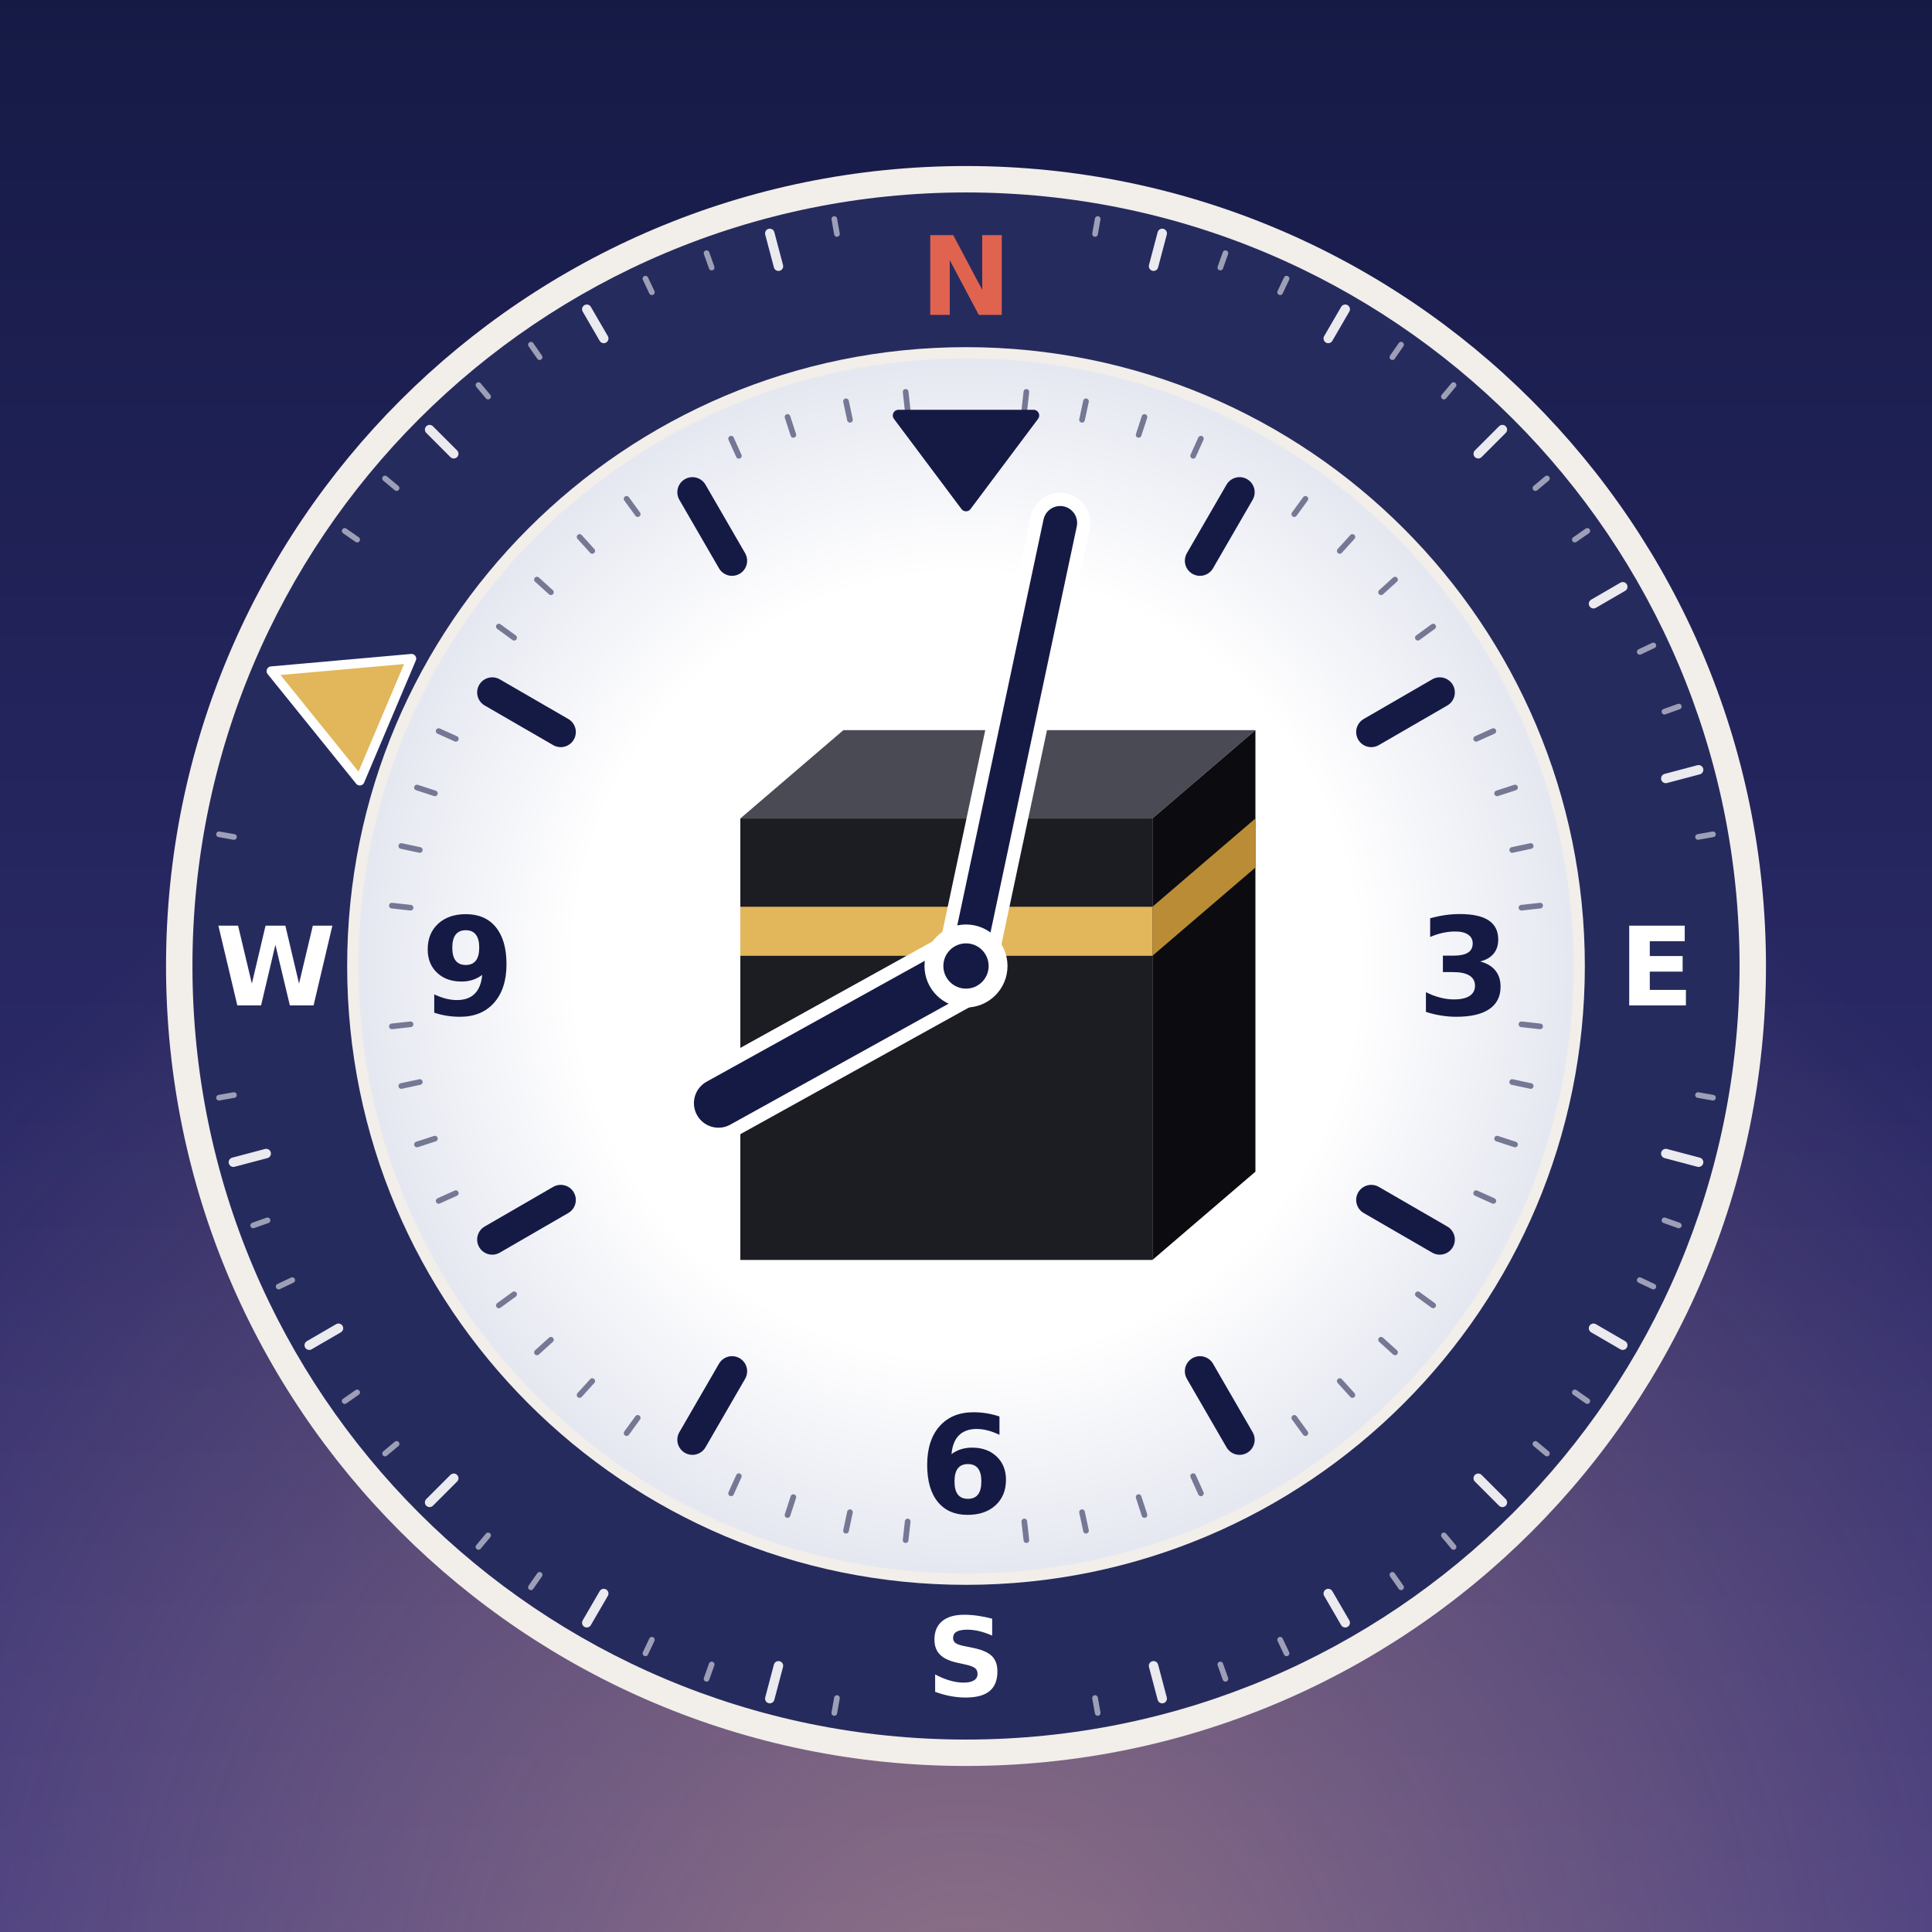
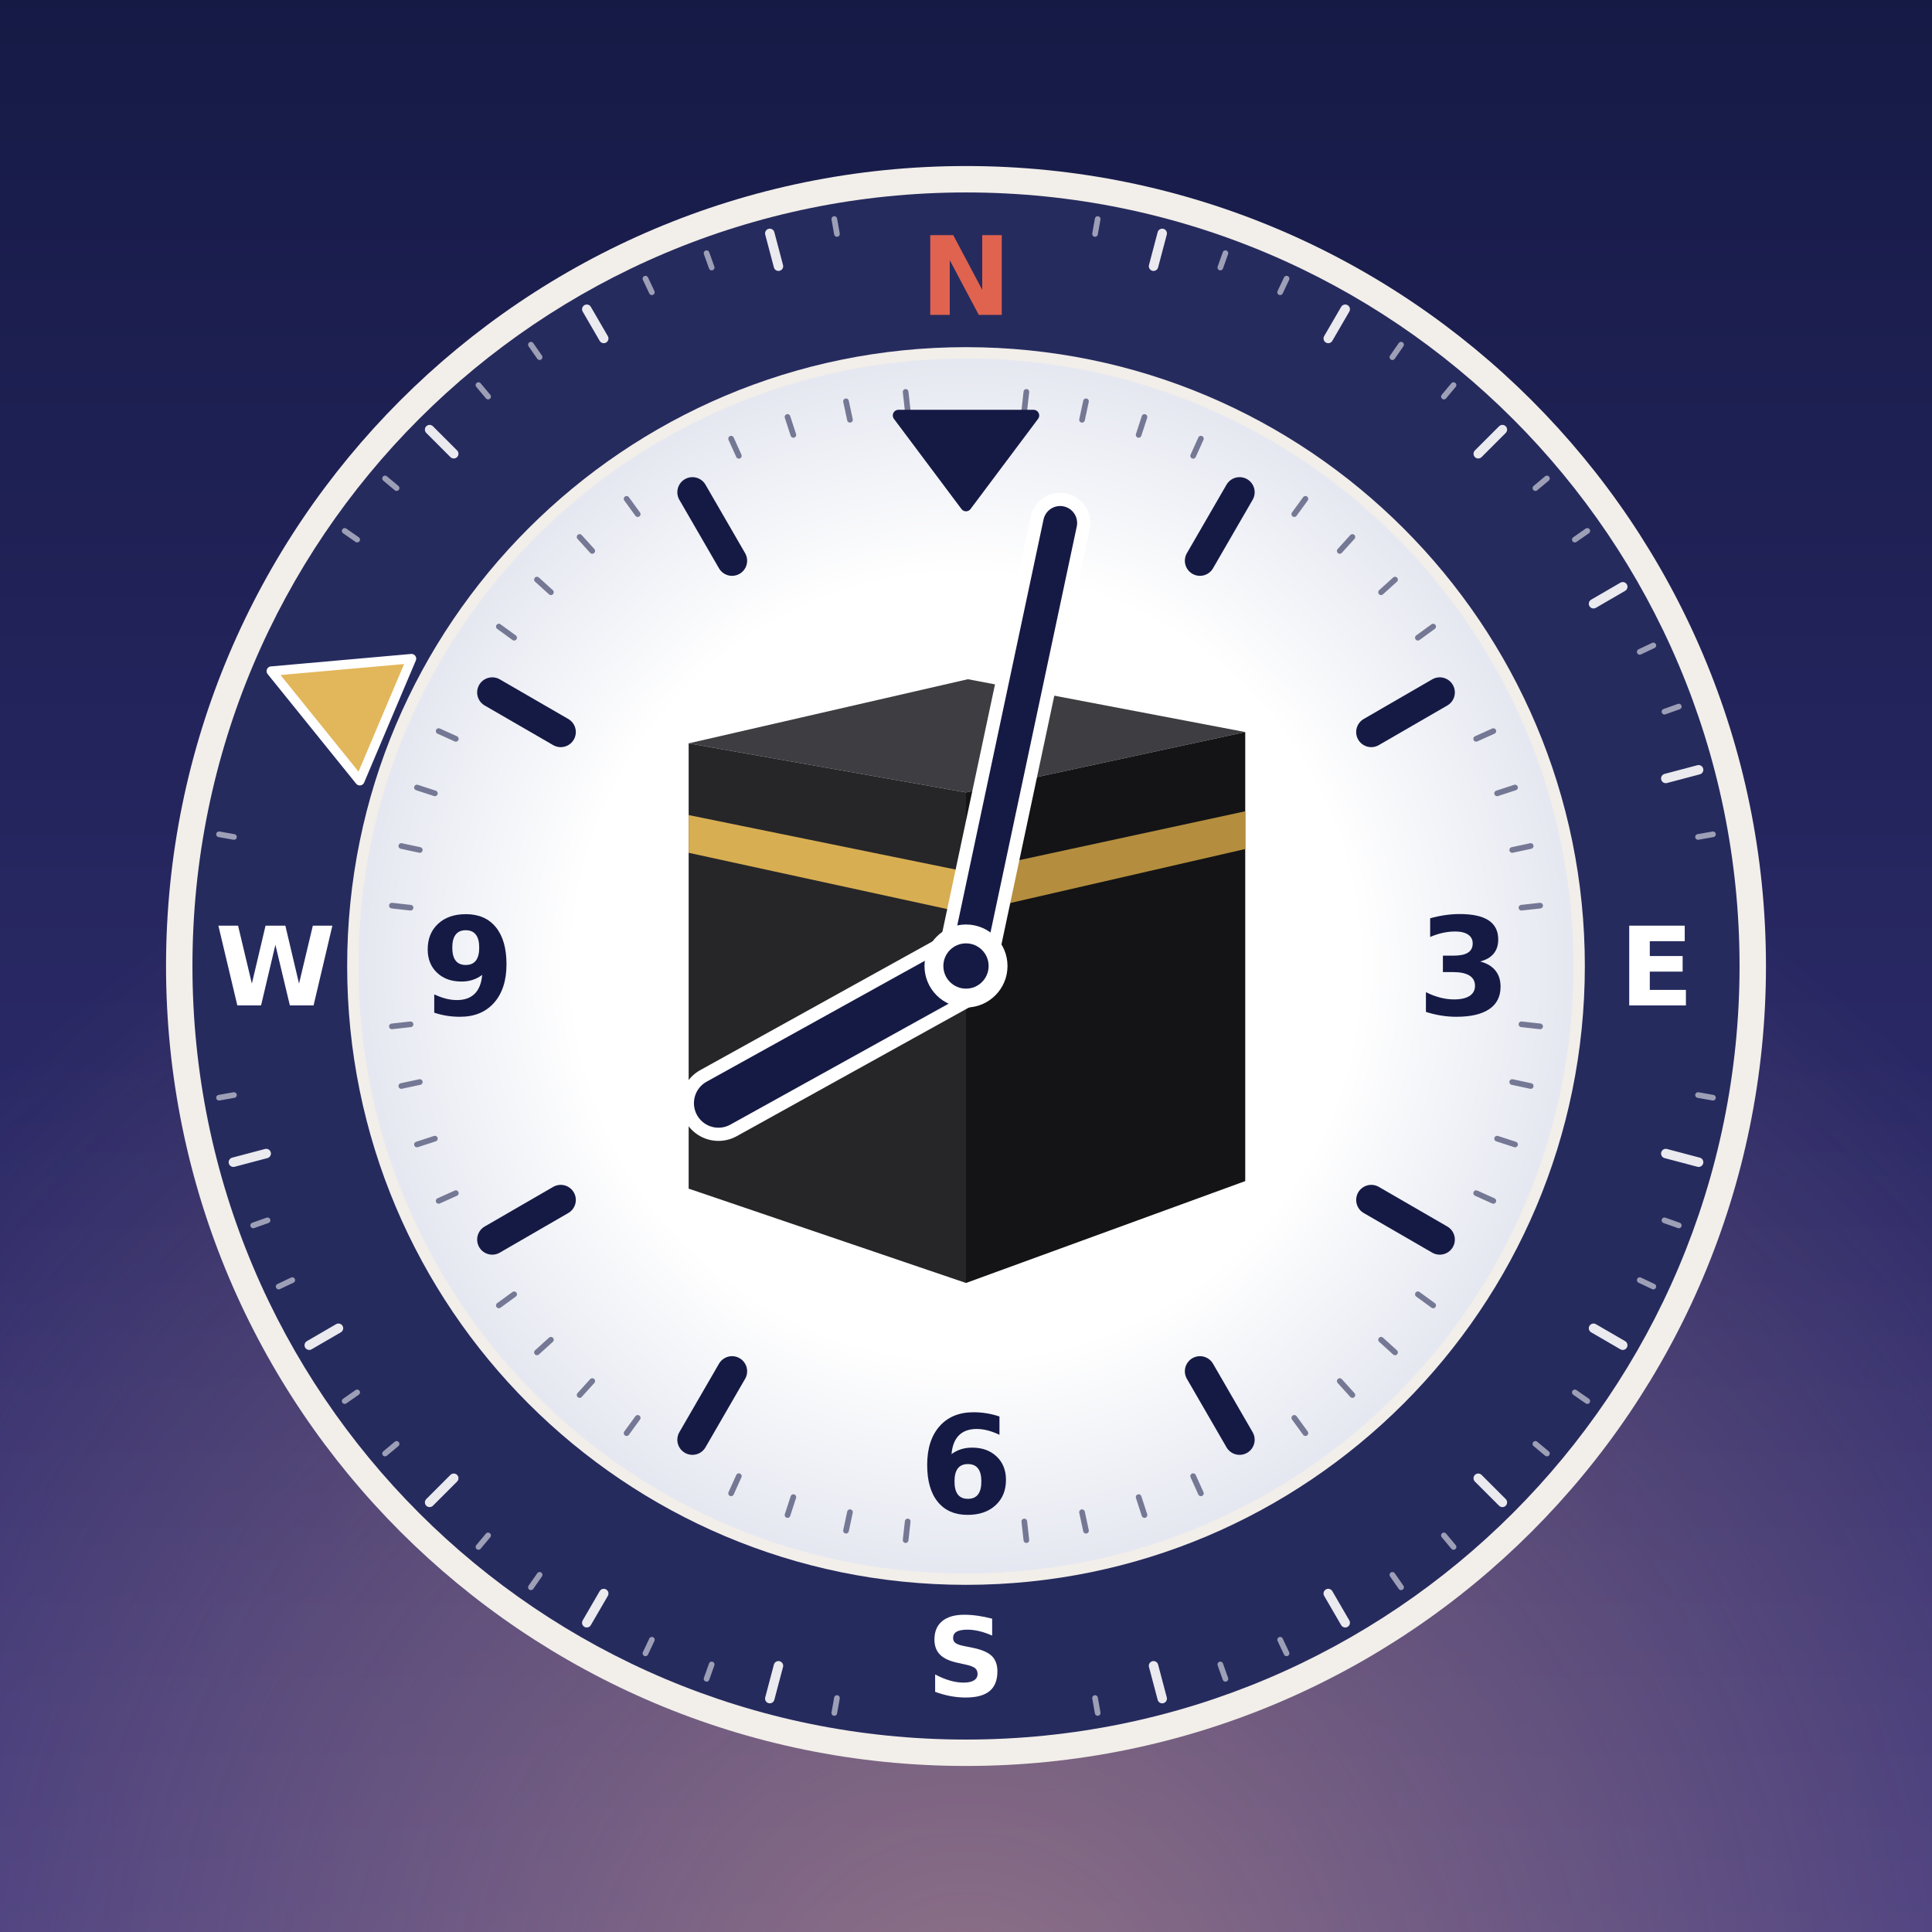
<svg xmlns="http://www.w3.org/2000/svg" width="1024" height="1024" viewBox="0 0 1024 1024">
  <defs>
    <linearGradient id="n" x1="0" y1="0" x2="0" y2="1">
      <stop offset="0" stop-color="#151A45" />
      <stop offset="1" stop-color="#3A3480" />
    </linearGradient>
    <radialGradient id="g" cx="0.5" cy="1.05" r="0.7">
      <stop offset="0" stop-color="#F7BD8F" stop-opacity="0.45" />
      <stop offset="1" stop-color="#F7BD8F" stop-opacity="0" />
    </radialGradient>
    <radialGradient id="face" cx="0.5" cy="0.5" r="0.5">
      <stop offset="0.65" stop-color="#FFFFFF" />
      <stop offset="1" stop-color="#E6E8F1" />
    </radialGradient>
  </defs>
  <rect width="1024" height="1024" fill="url(#n)" />
  <rect width="1024" height="1024" fill="url(#g)" />
  <circle cx="512" cy="512" r="424" fill="#F2EEE9" />
  <circle cx="512" cy="512" r="410" fill="#262B5E" />
  <text x="512.0" y="166.9" text-anchor="middle" font-family="DejaVu Sans, Helvetica, Arial" font-weight="bold" font-size="58" fill="#E0634F">N</text>
  <text x="878.0" y="532.9" text-anchor="middle" font-family="DejaVu Sans, Helvetica, Arial" font-weight="bold" font-size="58" fill="#FFFFFF">E</text>
  <text x="512.0" y="898.9" text-anchor="middle" font-family="DejaVu Sans, Helvetica, Arial" font-weight="bold" font-size="58" fill="#FFFFFF">S</text>
  <text x="146.0" y="532.9" text-anchor="middle" font-family="DejaVu Sans, Helvetica, Arial" font-weight="bold" font-size="58" fill="#FFFFFF">W</text>
  <line x1="580.4" y1="124.0" x2="581.8" y2="116.1" stroke="#FFFFFF" stroke-opacity="0.55" stroke-width="3" stroke-linecap="round" />
  <line x1="611.4" y1="141.1" x2="616.0" y2="123.7" stroke="#FFFFFF" stroke-opacity="0.9" stroke-width="5" stroke-linecap="round" />
  <line x1="646.8" y1="141.8" x2="649.5" y2="134.2" stroke="#FFFFFF" stroke-opacity="0.55" stroke-width="3" stroke-linecap="round" />
  <line x1="678.5" y1="154.9" x2="681.9" y2="147.7" stroke="#FFFFFF" stroke-opacity="0.55" stroke-width="3" stroke-linecap="round" />
  <line x1="704.0" y1="179.4" x2="713.0" y2="163.9" stroke="#FFFFFF" stroke-opacity="0.9" stroke-width="5" stroke-linecap="round" />
  <line x1="738.0" y1="189.3" x2="742.6" y2="182.7" stroke="#FFFFFF" stroke-opacity="0.55" stroke-width="3" stroke-linecap="round" />
  <line x1="765.3" y1="210.2" x2="770.4" y2="204.1" stroke="#FFFFFF" stroke-opacity="0.55" stroke-width="3" stroke-linecap="round" />
  <line x1="783.5" y1="240.5" x2="796.3" y2="227.7" stroke="#FFFFFF" stroke-opacity="0.9" stroke-width="5" stroke-linecap="round" />
  <line x1="813.8" y1="258.7" x2="819.9" y2="253.6" stroke="#FFFFFF" stroke-opacity="0.55" stroke-width="3" stroke-linecap="round" />
  <line x1="834.7" y1="286.0" x2="841.3" y2="281.4" stroke="#FFFFFF" stroke-opacity="0.55" stroke-width="3" stroke-linecap="round" />
  <line x1="844.6" y1="320.0" x2="860.1" y2="311.0" stroke="#FFFFFF" stroke-opacity="0.9" stroke-width="5" stroke-linecap="round" />
  <line x1="869.1" y1="345.5" x2="876.3" y2="342.1" stroke="#FFFFFF" stroke-opacity="0.55" stroke-width="3" stroke-linecap="round" />
  <line x1="882.2" y1="377.2" x2="889.8" y2="374.5" stroke="#FFFFFF" stroke-opacity="0.55" stroke-width="3" stroke-linecap="round" />
  <line x1="882.9" y1="412.6" x2="900.3" y2="408.0" stroke="#FFFFFF" stroke-opacity="0.9" stroke-width="5" stroke-linecap="round" />
  <line x1="900.0" y1="443.6" x2="907.9" y2="442.2" stroke="#FFFFFF" stroke-opacity="0.55" stroke-width="3" stroke-linecap="round" />
  <line x1="900.0" y1="580.4" x2="907.9" y2="581.8" stroke="#FFFFFF" stroke-opacity="0.55" stroke-width="3" stroke-linecap="round" />
  <line x1="882.9" y1="611.4" x2="900.3" y2="616.0" stroke="#FFFFFF" stroke-opacity="0.9" stroke-width="5" stroke-linecap="round" />
  <line x1="882.2" y1="646.8" x2="889.8" y2="649.5" stroke="#FFFFFF" stroke-opacity="0.55" stroke-width="3" stroke-linecap="round" />
  <line x1="869.1" y1="678.5" x2="876.3" y2="681.9" stroke="#FFFFFF" stroke-opacity="0.55" stroke-width="3" stroke-linecap="round" />
  <line x1="844.6" y1="704.0" x2="860.1" y2="713.0" stroke="#FFFFFF" stroke-opacity="0.9" stroke-width="5" stroke-linecap="round" />
  <line x1="834.7" y1="738.0" x2="841.3" y2="742.6" stroke="#FFFFFF" stroke-opacity="0.55" stroke-width="3" stroke-linecap="round" />
  <line x1="813.8" y1="765.3" x2="819.9" y2="770.4" stroke="#FFFFFF" stroke-opacity="0.55" stroke-width="3" stroke-linecap="round" />
  <line x1="783.5" y1="783.5" x2="796.3" y2="796.3" stroke="#FFFFFF" stroke-opacity="0.9" stroke-width="5" stroke-linecap="round" />
  <line x1="765.3" y1="813.8" x2="770.4" y2="819.9" stroke="#FFFFFF" stroke-opacity="0.55" stroke-width="3" stroke-linecap="round" />
  <line x1="738.0" y1="834.7" x2="742.6" y2="841.3" stroke="#FFFFFF" stroke-opacity="0.55" stroke-width="3" stroke-linecap="round" />
  <line x1="704.0" y1="844.6" x2="713.0" y2="860.1" stroke="#FFFFFF" stroke-opacity="0.9" stroke-width="5" stroke-linecap="round" />
  <line x1="678.5" y1="869.1" x2="681.9" y2="876.3" stroke="#FFFFFF" stroke-opacity="0.55" stroke-width="3" stroke-linecap="round" />
  <line x1="646.8" y1="882.2" x2="649.5" y2="889.8" stroke="#FFFFFF" stroke-opacity="0.55" stroke-width="3" stroke-linecap="round" />
  <line x1="611.4" y1="882.9" x2="616.0" y2="900.3" stroke="#FFFFFF" stroke-opacity="0.9" stroke-width="5" stroke-linecap="round" />
  <line x1="580.4" y1="900.0" x2="581.8" y2="907.9" stroke="#FFFFFF" stroke-opacity="0.55" stroke-width="3" stroke-linecap="round" />
  <line x1="443.6" y1="900.0" x2="442.2" y2="907.9" stroke="#FFFFFF" stroke-opacity="0.55" stroke-width="3" stroke-linecap="round" />
  <line x1="412.6" y1="882.9" x2="408.0" y2="900.3" stroke="#FFFFFF" stroke-opacity="0.9" stroke-width="5" stroke-linecap="round" />
  <line x1="377.2" y1="882.2" x2="374.5" y2="889.8" stroke="#FFFFFF" stroke-opacity="0.55" stroke-width="3" stroke-linecap="round" />
  <line x1="345.5" y1="869.1" x2="342.1" y2="876.3" stroke="#FFFFFF" stroke-opacity="0.55" stroke-width="3" stroke-linecap="round" />
  <line x1="320.0" y1="844.6" x2="311.0" y2="860.1" stroke="#FFFFFF" stroke-opacity="0.9" stroke-width="5" stroke-linecap="round" />
  <line x1="286.0" y1="834.7" x2="281.4" y2="841.3" stroke="#FFFFFF" stroke-opacity="0.55" stroke-width="3" stroke-linecap="round" />
  <line x1="258.7" y1="813.8" x2="253.6" y2="819.9" stroke="#FFFFFF" stroke-opacity="0.55" stroke-width="3" stroke-linecap="round" />
  <line x1="240.5" y1="783.5" x2="227.7" y2="796.3" stroke="#FFFFFF" stroke-opacity="0.9" stroke-width="5" stroke-linecap="round" />
  <line x1="210.2" y1="765.3" x2="204.1" y2="770.4" stroke="#FFFFFF" stroke-opacity="0.55" stroke-width="3" stroke-linecap="round" />
  <line x1="189.3" y1="738.0" x2="182.7" y2="742.6" stroke="#FFFFFF" stroke-opacity="0.55" stroke-width="3" stroke-linecap="round" />
  <line x1="179.4" y1="704.0" x2="163.9" y2="713.0" stroke="#FFFFFF" stroke-opacity="0.9" stroke-width="5" stroke-linecap="round" />
  <line x1="154.9" y1="678.5" x2="147.7" y2="681.9" stroke="#FFFFFF" stroke-opacity="0.55" stroke-width="3" stroke-linecap="round" />
  <line x1="141.8" y1="646.8" x2="134.2" y2="649.5" stroke="#FFFFFF" stroke-opacity="0.55" stroke-width="3" stroke-linecap="round" />
  <line x1="141.1" y1="611.4" x2="123.7" y2="616.0" stroke="#FFFFFF" stroke-opacity="0.9" stroke-width="5" stroke-linecap="round" />
  <line x1="124.0" y1="580.4" x2="116.1" y2="581.8" stroke="#FFFFFF" stroke-opacity="0.55" stroke-width="3" stroke-linecap="round" />
  <line x1="124.0" y1="443.6" x2="116.1" y2="442.2" stroke="#FFFFFF" stroke-opacity="0.55" stroke-width="3" stroke-linecap="round" />
  <line x1="189.3" y1="286.0" x2="182.7" y2="281.4" stroke="#FFFFFF" stroke-opacity="0.55" stroke-width="3" stroke-linecap="round" />
  <line x1="210.2" y1="258.7" x2="204.1" y2="253.6" stroke="#FFFFFF" stroke-opacity="0.55" stroke-width="3" stroke-linecap="round" />
  <line x1="240.5" y1="240.5" x2="227.7" y2="227.7" stroke="#FFFFFF" stroke-opacity="0.9" stroke-width="5" stroke-linecap="round" />
  <line x1="258.7" y1="210.2" x2="253.6" y2="204.1" stroke="#FFFFFF" stroke-opacity="0.55" stroke-width="3" stroke-linecap="round" />
  <line x1="286.0" y1="189.3" x2="281.4" y2="182.7" stroke="#FFFFFF" stroke-opacity="0.55" stroke-width="3" stroke-linecap="round" />
  <line x1="320.0" y1="179.4" x2="311.0" y2="163.9" stroke="#FFFFFF" stroke-opacity="0.9" stroke-width="5" stroke-linecap="round" />
  <line x1="345.5" y1="154.9" x2="342.1" y2="147.7" stroke="#FFFFFF" stroke-opacity="0.55" stroke-width="3" stroke-linecap="round" />
  <line x1="377.2" y1="141.8" x2="374.5" y2="134.2" stroke="#FFFFFF" stroke-opacity="0.55" stroke-width="3" stroke-linecap="round" />
  <line x1="412.6" y1="141.1" x2="408.0" y2="123.7" stroke="#FFFFFF" stroke-opacity="0.9" stroke-width="5" stroke-linecap="round" />
  <line x1="443.6" y1="124.0" x2="442.2" y2="116.1" stroke="#FFFFFF" stroke-opacity="0.55" stroke-width="3" stroke-linecap="round" />
  <polygon points="190.7,413.8 218.1,349.1 143.8,355.7" fill="#E2B65A" stroke="#FFFFFF" stroke-width="5" stroke-linejoin="round" />
  <circle cx="512" cy="512" r="328" fill="#F2EEE9" />
  <circle cx="512" cy="512" r="322" fill="url(#face)" />
  <line x1="542.9" y1="217.6" x2="544.0" y2="207.7" stroke="#151A45" stroke-opacity="0.55" stroke-width="3" stroke-linecap="round" />
  <line x1="573.5" y1="222.5" x2="575.6" y2="212.7" stroke="#151A45" stroke-opacity="0.55" stroke-width="3" stroke-linecap="round" />
  <line x1="603.5" y1="230.5" x2="606.6" y2="221.0" stroke="#151A45" stroke-opacity="0.55" stroke-width="3" stroke-linecap="round" />
  <line x1="632.4" y1="241.6" x2="636.5" y2="232.5" stroke="#151A45" stroke-opacity="0.55" stroke-width="3" stroke-linecap="round" />
  <line x1="686.0" y1="272.5" x2="691.9" y2="264.4" stroke="#151A45" stroke-opacity="0.55" stroke-width="3" stroke-linecap="round" />
  <line x1="710.1" y1="292.0" x2="716.8" y2="284.6" stroke="#151A45" stroke-opacity="0.55" stroke-width="3" stroke-linecap="round" />
  <line x1="732.0" y1="313.9" x2="739.4" y2="307.2" stroke="#151A45" stroke-opacity="0.55" stroke-width="3" stroke-linecap="round" />
  <line x1="751.5" y1="338.0" x2="759.6" y2="332.1" stroke="#151A45" stroke-opacity="0.55" stroke-width="3" stroke-linecap="round" />
  <line x1="782.4" y1="391.6" x2="791.5" y2="387.5" stroke="#151A45" stroke-opacity="0.55" stroke-width="3" stroke-linecap="round" />
  <line x1="793.5" y1="420.5" x2="803.0" y2="417.4" stroke="#151A45" stroke-opacity="0.55" stroke-width="3" stroke-linecap="round" />
  <line x1="801.5" y1="450.5" x2="811.3" y2="448.4" stroke="#151A45" stroke-opacity="0.55" stroke-width="3" stroke-linecap="round" />
  <line x1="806.4" y1="481.1" x2="816.3" y2="480.0" stroke="#151A45" stroke-opacity="0.55" stroke-width="3" stroke-linecap="round" />
  <line x1="806.4" y1="542.9" x2="816.3" y2="544.0" stroke="#151A45" stroke-opacity="0.55" stroke-width="3" stroke-linecap="round" />
  <line x1="801.5" y1="573.5" x2="811.3" y2="575.6" stroke="#151A45" stroke-opacity="0.55" stroke-width="3" stroke-linecap="round" />
  <line x1="793.5" y1="603.5" x2="803.0" y2="606.6" stroke="#151A45" stroke-opacity="0.55" stroke-width="3" stroke-linecap="round" />
  <line x1="782.4" y1="632.4" x2="791.5" y2="636.5" stroke="#151A45" stroke-opacity="0.55" stroke-width="3" stroke-linecap="round" />
  <line x1="751.5" y1="686.0" x2="759.6" y2="691.9" stroke="#151A45" stroke-opacity="0.55" stroke-width="3" stroke-linecap="round" />
  <line x1="732.0" y1="710.1" x2="739.4" y2="716.8" stroke="#151A45" stroke-opacity="0.55" stroke-width="3" stroke-linecap="round" />
  <line x1="710.1" y1="732.0" x2="716.8" y2="739.4" stroke="#151A45" stroke-opacity="0.55" stroke-width="3" stroke-linecap="round" />
  <line x1="686.0" y1="751.5" x2="691.9" y2="759.6" stroke="#151A45" stroke-opacity="0.55" stroke-width="3" stroke-linecap="round" />
  <line x1="632.4" y1="782.4" x2="636.5" y2="791.5" stroke="#151A45" stroke-opacity="0.55" stroke-width="3" stroke-linecap="round" />
  <line x1="603.5" y1="793.5" x2="606.6" y2="803.0" stroke="#151A45" stroke-opacity="0.55" stroke-width="3" stroke-linecap="round" />
  <line x1="573.5" y1="801.5" x2="575.6" y2="811.3" stroke="#151A45" stroke-opacity="0.55" stroke-width="3" stroke-linecap="round" />
  <line x1="542.9" y1="806.4" x2="544.0" y2="816.3" stroke="#151A45" stroke-opacity="0.55" stroke-width="3" stroke-linecap="round" />
  <line x1="481.1" y1="806.4" x2="480.0" y2="816.3" stroke="#151A45" stroke-opacity="0.55" stroke-width="3" stroke-linecap="round" />
  <line x1="450.5" y1="801.5" x2="448.4" y2="811.3" stroke="#151A45" stroke-opacity="0.55" stroke-width="3" stroke-linecap="round" />
  <line x1="420.5" y1="793.5" x2="417.4" y2="803.0" stroke="#151A45" stroke-opacity="0.55" stroke-width="3" stroke-linecap="round" />
  <line x1="391.6" y1="782.4" x2="387.5" y2="791.5" stroke="#151A45" stroke-opacity="0.55" stroke-width="3" stroke-linecap="round" />
  <line x1="338.0" y1="751.5" x2="332.1" y2="759.6" stroke="#151A45" stroke-opacity="0.55" stroke-width="3" stroke-linecap="round" />
  <line x1="313.9" y1="732.0" x2="307.2" y2="739.4" stroke="#151A45" stroke-opacity="0.55" stroke-width="3" stroke-linecap="round" />
  <line x1="292.0" y1="710.1" x2="284.6" y2="716.8" stroke="#151A45" stroke-opacity="0.55" stroke-width="3" stroke-linecap="round" />
  <line x1="272.5" y1="686.0" x2="264.4" y2="691.9" stroke="#151A45" stroke-opacity="0.55" stroke-width="3" stroke-linecap="round" />
  <line x1="241.6" y1="632.4" x2="232.5" y2="636.5" stroke="#151A45" stroke-opacity="0.55" stroke-width="3" stroke-linecap="round" />
  <line x1="230.5" y1="603.5" x2="221.0" y2="606.6" stroke="#151A45" stroke-opacity="0.55" stroke-width="3" stroke-linecap="round" />
  <line x1="222.5" y1="573.5" x2="212.7" y2="575.6" stroke="#151A45" stroke-opacity="0.55" stroke-width="3" stroke-linecap="round" />
  <line x1="217.6" y1="542.9" x2="207.7" y2="544.0" stroke="#151A45" stroke-opacity="0.55" stroke-width="3" stroke-linecap="round" />
  <line x1="217.6" y1="481.1" x2="207.7" y2="480.0" stroke="#151A45" stroke-opacity="0.55" stroke-width="3" stroke-linecap="round" />
  <line x1="222.5" y1="450.5" x2="212.7" y2="448.4" stroke="#151A45" stroke-opacity="0.55" stroke-width="3" stroke-linecap="round" />
  <line x1="230.5" y1="420.5" x2="221.0" y2="417.4" stroke="#151A45" stroke-opacity="0.55" stroke-width="3" stroke-linecap="round" />
  <line x1="241.6" y1="391.6" x2="232.5" y2="387.5" stroke="#151A45" stroke-opacity="0.55" stroke-width="3" stroke-linecap="round" />
  <line x1="272.5" y1="338.0" x2="264.4" y2="332.1" stroke="#151A45" stroke-opacity="0.55" stroke-width="3" stroke-linecap="round" />
  <line x1="292.0" y1="313.9" x2="284.6" y2="307.2" stroke="#151A45" stroke-opacity="0.55" stroke-width="3" stroke-linecap="round" />
  <line x1="313.9" y1="292.0" x2="307.2" y2="284.6" stroke="#151A45" stroke-opacity="0.55" stroke-width="3" stroke-linecap="round" />
  <line x1="338.0" y1="272.5" x2="332.1" y2="264.4" stroke="#151A45" stroke-opacity="0.55" stroke-width="3" stroke-linecap="round" />
  <line x1="391.6" y1="241.6" x2="387.5" y2="232.5" stroke="#151A45" stroke-opacity="0.55" stroke-width="3" stroke-linecap="round" />
  <line x1="420.5" y1="230.5" x2="417.4" y2="221.0" stroke="#151A45" stroke-opacity="0.55" stroke-width="3" stroke-linecap="round" />
  <line x1="450.5" y1="222.5" x2="448.4" y2="212.7" stroke="#151A45" stroke-opacity="0.55" stroke-width="3" stroke-linecap="round" />
  <line x1="481.1" y1="217.6" x2="480.0" y2="207.7" stroke="#151A45" stroke-opacity="0.55" stroke-width="3" stroke-linecap="round" />
  <polygon points="476.2,220.2 547.8,220.2 512.0,268.0" fill="#151A45" stroke="#151A45" stroke-width="6" stroke-linejoin="round" />
  <line x1="636.0" y1="297.2" x2="657.0" y2="260.9" stroke="#151A45" stroke-opacity="1" stroke-width="16" stroke-linecap="round" />
  <line x1="726.8" y1="388.0" x2="763.1" y2="367.0" stroke="#151A45" stroke-opacity="1" stroke-width="16" stroke-linecap="round" />
  <line x1="726.8" y1="636.0" x2="763.1" y2="657.0" stroke="#151A45" stroke-opacity="1" stroke-width="16" stroke-linecap="round" />
  <line x1="636.0" y1="726.8" x2="657.0" y2="763.1" stroke="#151A45" stroke-opacity="1" stroke-width="16" stroke-linecap="round" />
  <line x1="388.0" y1="726.8" x2="367.0" y2="763.1" stroke="#151A45" stroke-opacity="1" stroke-width="16" stroke-linecap="round" />
  <line x1="297.2" y1="636.0" x2="260.9" y2="657.0" stroke="#151A45" stroke-opacity="1" stroke-width="16" stroke-linecap="round" />
  <line x1="297.2" y1="388.0" x2="260.9" y2="367.0" stroke="#151A45" stroke-opacity="1" stroke-width="16" stroke-linecap="round" />
  <line x1="388.0" y1="297.2" x2="367.0" y2="260.9" stroke="#151A45" stroke-opacity="1" stroke-width="16" stroke-linecap="round" />
  <text x="776.0" y="537.9" text-anchor="middle" font-family="DejaVu Sans, Helvetica, Arial" font-weight="bold" font-size="72" fill="#151A45">3</text>
  <text x="512.0" y="801.9" text-anchor="middle" font-family="DejaVu Sans, Helvetica, Arial" font-weight="bold" font-size="72" fill="#151A45">6</text>
  <text x="248.0" y="537.9" text-anchor="middle" font-family="DejaVu Sans, Helvetica, Arial" font-weight="bold" font-size="72" fill="#151A45">9</text>
-   <g transform="translate(512 530) scale(1.3) translate(-512 -530)">
-     <polygon points="420,456 588,456 630,420 462,420" fill="#4A4A54" />
-     <polygon points="588,456 630,420 630,600 588,636" fill="#0B0B10" />
-     <rect x="420" y="456" width="168" height="180" fill="#1C1C23" />
-     <rect x="420" y="492" width="168" height="20" fill="#E2B65A" />
-     <polygon points="588,492 630,456 630,476 588,512" fill="#B98C35" />
+   <g>
+     <polygon points="365,394 512,420 660,388 513,360" fill="#3D3D42" />
+     <polygon points="365,394 512,420 512,680 365,630" fill="#262629" />
+     <polygon points="512,420 660,388 660,626 512,680" fill="#141416" />
+     <polygon points="365,432 512,462 512,484 365,452" fill="#D8AE52" />
+     <polygon points="512,462 660,430 660,450 512,484" fill="#B48E3E" />
  </g>
  <line x1="512" y1="512" x2="380.8" y2="584.7" stroke="#FFFFFF" stroke-width="40" stroke-linecap="round" />
  <line x1="512" y1="512" x2="380.8" y2="584.7" stroke="#151A45" stroke-width="26" stroke-linecap="round" />
  <line x1="512" y1="512" x2="561.9" y2="277.2" stroke="#FFFFFF" stroke-width="32" stroke-linecap="round" />
  <line x1="512" y1="512" x2="561.9" y2="277.2" stroke="#151A45" stroke-width="18" stroke-linecap="round" />
  <circle cx="512" cy="512" r="22" fill="#FFFFFF" />
  <circle cx="512" cy="512" r="12" fill="#151A45" />
</svg>
